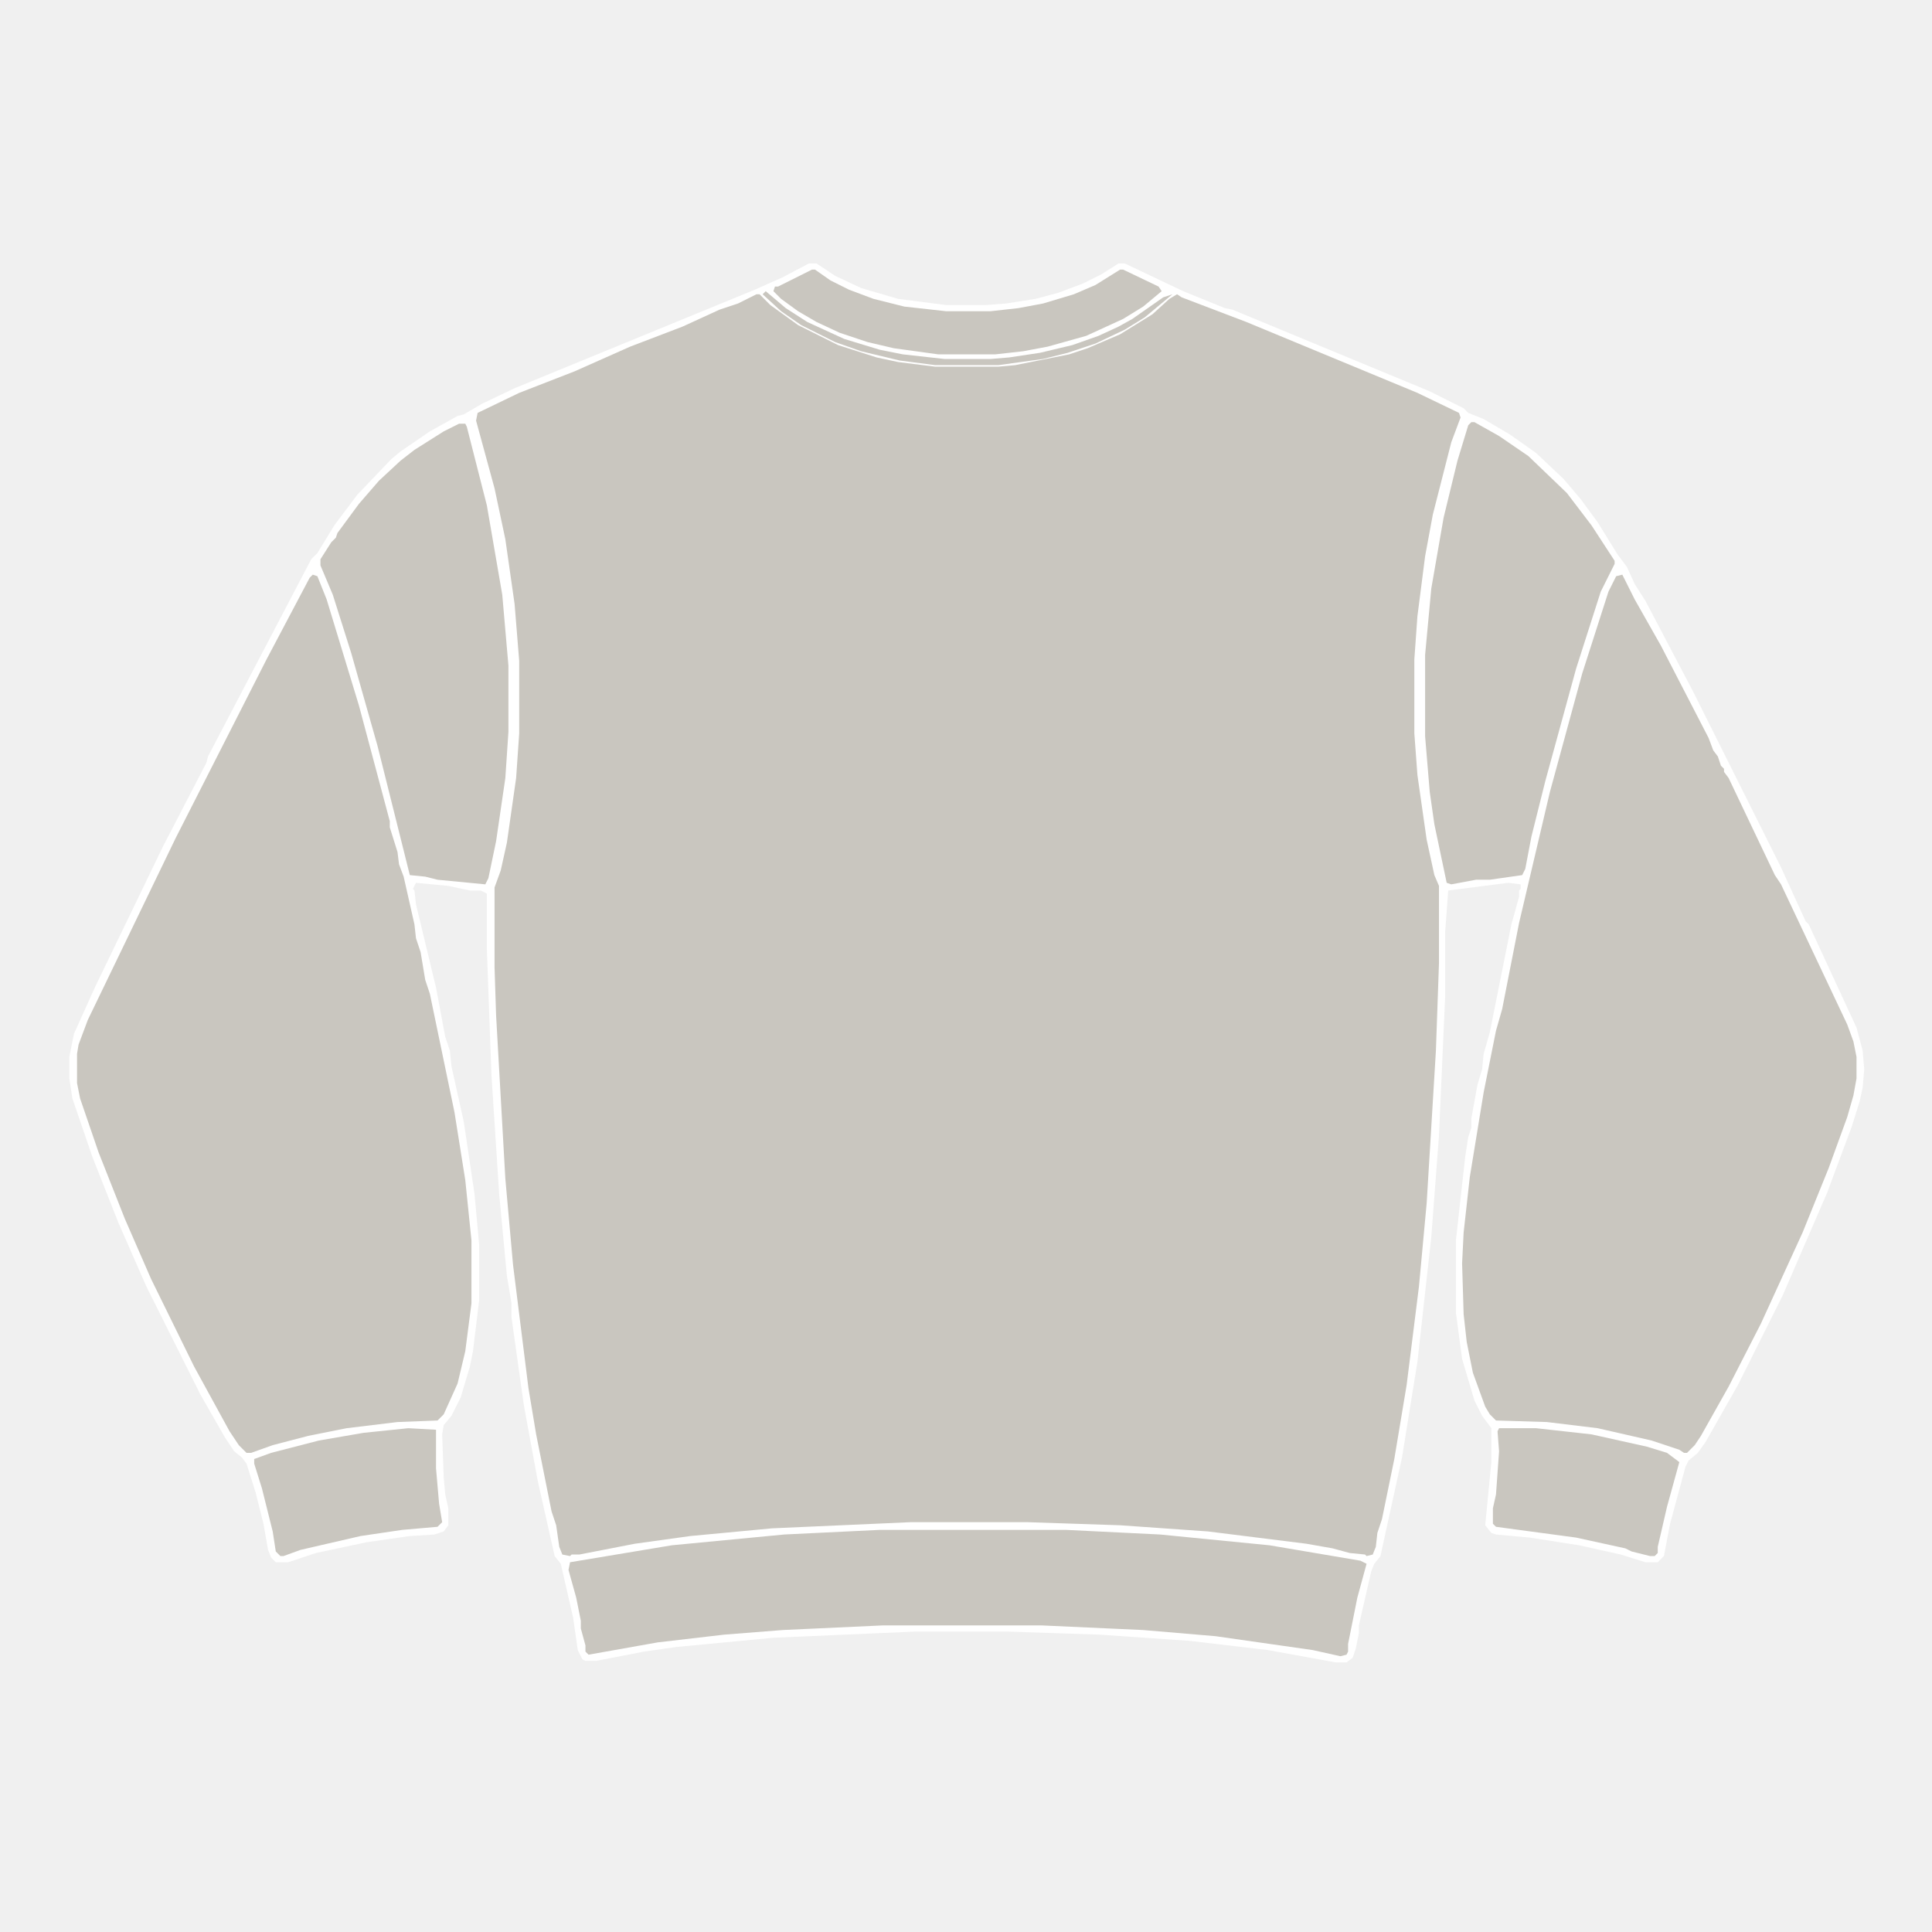
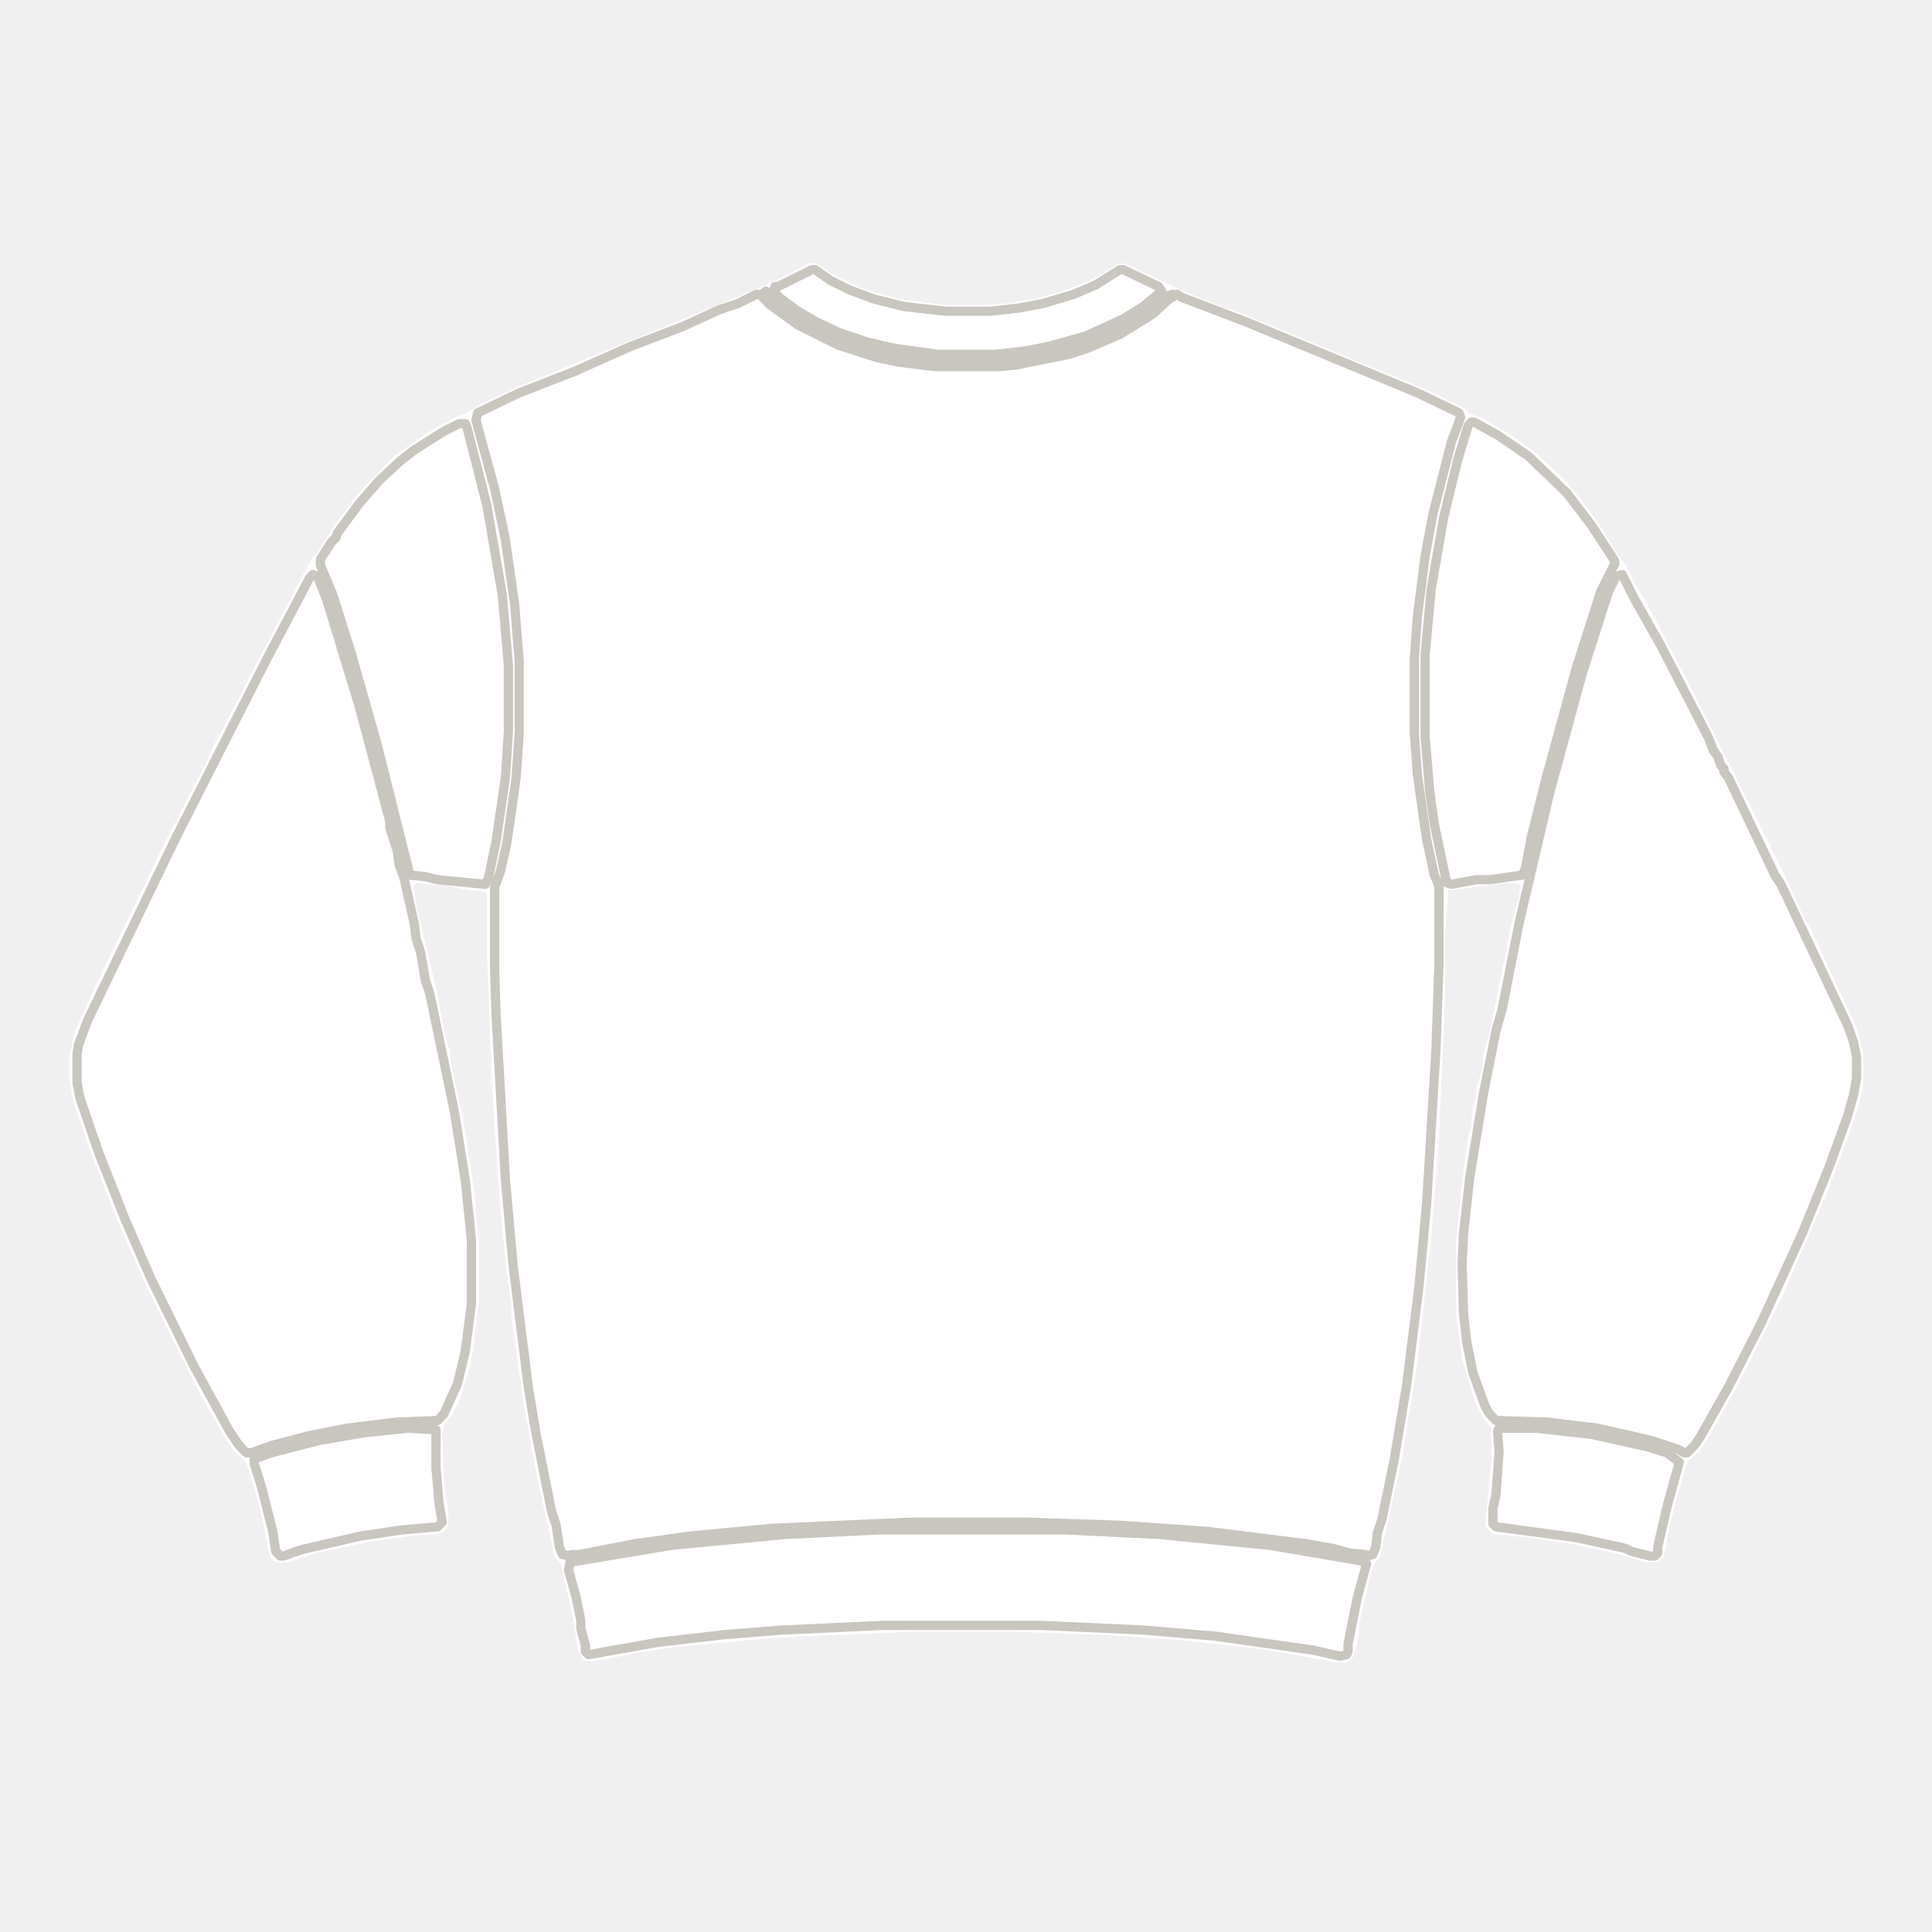
<svg xmlns="http://www.w3.org/2000/svg" width="1254" height="1254" viewBox="0 0 1254 1254">
  <g fill-rule="evenodd">
    <path class="shirt-body" d="M 232.0,321.0 L 217.0,341.0 L 206.0,359.0 L 202.0,363.0 L 135.0,491.0 L 134.0,495.0 L 106.0,549.0 L 62.0,640.0 L 48.0,671.0 L 45.0,686.0 L 45.0,700.0 L 47.0,713.0 L 60.0,751.0 L 77.0,794.0 L 95.0,835.0 L 130.0,905.0 L 146.0,933.0 L 152.0,942.0 L 157.0,946.0 L 160.0,950.0 L 166.0,969.0 L 171.0,989.0 L 174.0,1006.0 L 176.0,1011.0 L 179.0,1014.0 L 187.0,1014.0 L 205.0,1008.0 L 238.0,1001.0 L 266.0,997.0 L 282.0,996.0 L 288.0,994.0 L 291.0,990.0 L 291.0,979.0 L 289.0,970.0 L 288.0,959.0 L 287.0,931.0 L 288.0,925.0 L 293.0,919.0 L 299.0,907.0 L 305.0,887.0 L 307.0,877.0 L 311.0,844.0 L 311.0,808.0 L 308.0,775.0 L 301.0,728.0 L 293.0,692.0 L 292.0,682.0 L 289.0,673.0 L 283.0,641.0 L 270.0,587.0 L 269.0,578.0 L 268.0,577.0 L 270.0,573.0 L 291.0,575.0 L 305.0,578.0 L 312.0,578.0 L 316.0,580.0 L 316.0,616.0 L 319.0,698.0 L 324.0,775.0 L 329.0,828.0 L 332.0,846.0 L 332.0,855.0 L 340.0,912.0 L 349.0,961.0 L 360.0,1010.0 L 364.0,1015.0 L 372.0,1050.0 L 375.0,1071.0 L 378.0,1077.0 L 380.0,1078.0 L 387.0,1078.0 L 418.0,1072.0 L 439.0,1069.0 L 502.0,1063.0 L 594.0,1059.0 L 654.0,1059.0 L 714.0,1061.0 L 772.0,1065.0 L 823.0,1071.0 L 867.0,1079.0 L 874.0,1079.0 L 878.0,1076.0 L 880.0,1070.0 L 882.0,1060.0 L 882.0,1055.0 L 890.0,1020.0 L 892.0,1015.0 L 896.0,1010.0 L 910.0,946.0 L 920.0,884.0 L 929.0,803.0 L 934.0,737.0 L 938.0,647.0 L 938.0,605.0 L 940.0,578.0 L 979.0,573.0 L 987.0,574.0 L 987.0,577.0 L 986.0,578.0 L 986.0,582.0 L 981.0,600.0 L 967.0,670.0 L 963.0,684.0 L 962.0,694.0 L 959.0,704.0 L 955.0,726.0 L 955.0,732.0 L 953.0,738.0 L 951.0,751.0 L 945.0,805.0 L 945.0,852.0 L 949.0,882.0 L 957.0,909.0 L 962.0,919.0 L 968.0,927.0 L 968.0,949.0 L 964.0,990.0 L 968.0,995.0 L 971.0,996.0 L 993.0,998.0 L 1025.0,1003.0 L 1052.0,1009.0 L 1068.0,1014.0 L 1076.0,1014.0 L 1080.0,1010.0 L 1084.0,989.0 L 1094.0,952.0 L 1096.0,948.0 L 1102.0,943.0 L 1107.0,936.0 L 1128.0,899.0 L 1157.0,841.0 L 1186.0,774.0 L 1202.0,731.0 L 1207.0,715.0 L 1209.0,706.0 L 1210.0,694.0 L 1209.0,682.0 L 1205.0,667.0 L 1174.0,600.0 L 1172.0,598.0 L 1156.0,563.0 L 1099.0,449.0 L 1068.0,390.0 L 1061.0,379.0 L 1056.0,368.0 L 1050.0,360.0 L 1037.0,339.0 L 1026.0,324.0 L 1015.0,311.0 L 997.0,294.0 L 980.0,282.0 L 963.0,272.0 L 953.0,268.0 L 950.0,265.0 L 928.0,254.0 L 800.0,201.0 L 795.0,200.0 L 768.0,189.0 L 730.0,171.0 L 726.0,171.0 L 715.0,178.0 L 703.0,184.0 L 687.0,190.0 L 672.0,194.0 L 653.0,197.0 L 640.0,198.0 L 614.0,198.0 L 583.0,194.0 L 559.0,187.0 L 542.0,179.0 L 530.0,171.0 L 525.0,171.0 L 508.0,180.0 L 490.0,188.0 L 334.0,252.0 L 313.0,262.0 L 301.0,269.0 L 297.0,270.0 L 279.0,280.0 L 260.0,293.0 L 254.0,298.0 Z" fill="#ffffff" />
-     <path class="shirt-detail" d="M 369.0,1019.0 L 370.0,1014.0 L 436.0,1003.0 L 509.0,996.0 L 571.0,993.0 L 692.0,993.0 L 753.0,996.0 L 824.0,1003.0 L 883.0,1013.0 L 887.0,1015.0 L 881.0,1037.0 L 875.0,1067.0 L 875.0,1072.0 L 874.0,1074.0 L 870.0,1075.0 L 852.0,1071.0 L 789.0,1062.0 L 742.0,1058.0 L 676.0,1055.0 L 573.0,1055.0 L 508.0,1058.0 L 470.0,1061.0 L 427.0,1066.0 L 382.0,1074.0 L 380.0,1072.0 L 380.0,1068.0 L 377.0,1057.0 L 377.0,1052.0 L 374.0,1037.0 Z M 973.0,927.0 L 997.0,927.0 L 1033.0,931.0 L 1069.0,939.0 L 1082.0,943.0 L 1090.0,949.0 L 1082.0,978.0 L 1076.0,1004.0 L 1076.0,1008.0 L 1074.0,1010.0 L 1071.0,1010.0 L 1059.0,1007.0 L 1055.0,1005.0 L 1023.0,998.0 L 971.0,991.0 L 969.0,989.0 L 969.0,979.0 L 971.0,970.0 L 973.0,942.0 L 972.0,929.0 Z M 283.0,928.0 L 283.0,953.0 L 285.0,976.0 L 287.0,988.0 L 284.0,991.0 L 261.0,993.0 L 234.0,997.0 L 195.0,1006.0 L 184.0,1010.0 L 182.0,1010.0 L 179.0,1007.0 L 177.0,994.0 L 170.0,966.0 L 165.0,950.0 L 165.0,947.0 L 176.0,943.0 L 207.0,935.0 L 236.0,930.0 L 265.0,927.0 Z M 203.0,373.0 L 206.0,374.0 L 212.0,389.0 L 233.0,458.0 L 253.0,533.0 L 253.0,537.0 L 258.0,553.0 L 259.0,561.0 L 262.0,569.0 L 269.0,600.0 L 270.0,609.0 L 273.0,618.0 L 276.0,636.0 L 279.0,645.0 L 295.0,722.0 L 302.0,766.0 L 306.0,805.0 L 306.0,846.0 L 302.0,877.0 L 297.0,898.0 L 288.0,918.0 L 284.0,922.0 L 258.0,923.0 L 225.0,927.0 L 200.0,932.0 L 177.0,938.0 L 163.0,943.0 L 160.0,943.0 L 155.0,938.0 L 149.0,929.0 L 126.0,887.0 L 98.0,830.0 L 81.0,791.0 L 64.0,748.0 L 52.0,713.0 L 50.0,703.0 L 50.0,684.0 L 51.0,678.0 L 57.0,662.0 L 114.0,544.0 L 173.0,428.0 L 201.0,375.0 Z M 1053.0,373.0 L 1061.0,389.0 L 1078.0,419.0 L 1109.0,479.0 L 1112.0,487.0 L 1115.0,491.0 L 1117.0,497.0 L 1119.0,499.0 L 1119.0,501.0 L 1122.0,505.0 L 1152.0,568.0 L 1156.0,574.0 L 1199.0,665.0 L 1203.0,676.0 L 1205.0,686.0 L 1205.0,700.0 L 1203.0,711.0 L 1199.0,725.0 L 1187.0,758.0 L 1170.0,800.0 L 1143.0,859.0 L 1122.0,900.0 L 1104.0,932.0 L 1100.0,938.0 L 1095.0,943.0 L 1093.0,943.0 L 1090.0,941.0 L 1072.0,935.0 L 1037.0,927.0 L 1004.0,923.0 L 971.0,922.0 L 967.0,918.0 L 964.0,913.0 L 956.0,891.0 L 952.0,871.0 L 950.0,853.0 L 949.0,820.0 L 950.0,800.0 L 954.0,764.0 L 963.0,709.0 L 971.0,669.0 L 975.0,655.0 L 986.0,599.0 L 1006.0,514.0 L 1027.0,437.0 L 1044.0,384.0 L 1049.0,374.0 Z M 957.0,274.0 L 973.0,283.0 L 992.0,296.0 L 1017.0,320.0 L 1033.0,341.0 L 1048.0,364.0 L 1048.0,366.0 L 1039.0,384.0 L 1023.0,434.0 L 1003.0,507.0 L 994.0,543.0 L 990.0,564.0 L 988.0,568.0 L 967.0,571.0 L 958.0,571.0 L 942.0,574.0 L 939.0,573.0 L 931.0,535.0 L 928.0,514.0 L 925.0,478.0 L 925.0,425.0 L 929.0,382.0 L 937.0,336.0 L 946.0,299.0 L 953.0,276.0 L 955.0,274.0 Z M 298.0,275.0 L 302.0,275.0 L 303.0,277.0 L 316.0,328.0 L 326.0,386.0 L 330.0,432.0 L 330.0,475.0 L 328.0,505.0 L 322.0,546.0 L 317.0,570.0 L 315.0,574.0 L 284.0,571.0 L 276.0,569.0 L 266.0,568.0 L 245.0,484.0 L 228.0,424.0 L 216.0,386.0 L 208.0,367.0 L 208.0,363.0 L 215.0,352.0 L 218.0,349.0 L 219.0,346.0 L 233.0,327.0 L 246.0,312.0 L 260.0,299.0 L 269.0,292.0 L 288.0,280.0 Z M 310.0,268.0 L 337.0,255.0 L 373.0,241.0 L 409.0,225.0 L 443.0,212.0 L 467.0,201.0 L 479.0,197.0 L 491.0,191.0 L 493.0,191.0 L 500.0,198.0 L 518.0,211.0 L 544.0,224.0 L 569.0,232.0 L 583.0,235.0 L 607.0,238.0 L 648.0,238.0 L 659.0,237.0 L 694.0,230.0 L 706.0,226.0 L 727.0,217.0 L 748.0,204.0 L 759.0,194.0 L 764.0,191.0 L 767.0,193.0 L 809.0,209.0 L 920.0,255.0 L 947.0,268.0 L 948.0,271.0 L 942.0,287.0 L 930.0,334.0 L 925.0,361.0 L 920.0,400.0 L 918.0,428.0 L 918.0,476.0 L 920.0,503.0 L 926.0,545.0 L 931.0,568.0 L 934.0,575.0 L 934.0,625.0 L 932.0,682.0 L 926.0,781.0 L 921.0,835.0 L 913.0,899.0 L 905.0,947.0 L 897.0,986.0 L 894.0,995.0 L 893.0,1004.0 L 891.0,1009.0 L 887.0,1010.0 L 886.0,1009.0 L 876.0,1008.0 L 865.0,1005.0 L 848.0,1002.0 L 784.0,994.0 L 727.0,990.0 L 667.0,988.0 L 591.0,988.0 L 501.0,992.0 L 448.0,997.0 L 412.0,1002.0 L 376.0,1009.0 L 371.0,1009.0 L 370.0,1010.0 L 365.0,1009.0 L 363.0,1004.0 L 361.0,990.0 L 358.0,981.0 L 348.0,931.0 L 343.0,901.0 L 333.0,821.0 L 328.0,765.0 L 322.0,659.0 L 321.0,628.0 L 321.0,576.0 L 325.0,565.0 L 329.0,547.0 L 335.0,505.0 L 337.0,476.0 L 337.0,429.0 L 334.0,392.0 L 328.0,350.0 L 321.0,317.0 L 309.0,273.0 Z M 495.0,191.0 L 497.0,189.0 L 510.0,200.0 L 524.0,209.0 L 548.0,220.0 L 571.0,227.0 L 586.0,230.0 L 613.0,233.0 L 643.0,233.0 L 655.0,232.0 L 675.0,229.0 L 696.0,224.0 L 713.0,218.0 L 726.0,212.0 L 735.0,207.0 L 755.0,193.0 L 761.0,191.0 L 743.0,206.0 L 730.0,214.0 L 711.0,223.0 L 693.0,229.0 L 677.0,233.0 L 648.0,237.0 L 607.0,237.0 L 584.0,234.0 L 559.0,228.0 L 542.0,222.0 L 520.0,211.0 L 507.0,202.0 Z M 502.0,189.0 L 503.0,186.0 L 505.0,186.0 L 527.0,175.0 L 529.0,175.0 L 539.0,182.0 L 551.0,188.0 L 567.0,194.0 L 587.0,199.0 L 614.0,202.0 L 643.0,202.0 L 661.0,200.0 L 677.0,197.0 L 697.0,191.0 L 711.0,185.0 L 727.0,175.0 L 729.0,175.0 L 752.0,186.0 L 754.0,189.0 L 742.0,199.0 L 729.0,207.0 L 705.0,218.0 L 680.0,225.0 L 664.0,228.0 L 646.0,230.0 L 609.0,230.0 L 580.0,226.0 L 563.0,222.0 L 545.0,216.0 L 530.0,209.0 L 518.0,202.0 L 507.0,194.0 Z" fill="#c9c6bf" />
+     <path class="shirt-outline" d="M 369.0,1019.0 L 370.0,1014.0 L 436.0,1003.0 L 509.0,996.0 L 571.0,993.0 L 692.0,993.0 L 753.0,996.0 L 824.0,1003.0 L 883.0,1013.0 L 887.0,1015.0 L 881.0,1037.0 L 875.0,1067.0 L 875.0,1072.0 L 874.0,1074.0 L 870.0,1075.0 L 852.0,1071.0 L 789.0,1062.0 L 742.0,1058.0 L 676.0,1055.0 L 573.0,1055.0 L 508.0,1058.0 L 470.0,1061.0 L 427.0,1066.0 L 382.0,1074.0 L 380.0,1072.0 L 380.0,1068.0 L 377.0,1057.0 L 377.0,1052.0 L 374.0,1037.0 Z M 973.0,927.0 L 997.0,927.0 L 1033.0,931.0 L 1069.0,939.0 L 1082.0,943.0 L 1090.0,949.0 L 1082.0,978.0 L 1076.0,1004.0 L 1076.0,1008.0 L 1074.0,1010.0 L 1071.0,1010.0 L 1059.0,1007.0 L 1055.0,1005.0 L 1023.0,998.0 L 971.0,991.0 L 969.0,989.0 L 969.0,979.0 L 971.0,970.0 L 973.0,942.0 L 972.0,929.0 Z M 283.0,928.0 L 283.0,953.0 L 285.0,976.0 L 287.0,988.0 L 284.0,991.0 L 261.0,993.0 L 234.0,997.0 L 195.0,1006.0 L 184.0,1010.0 L 182.0,1010.0 L 179.0,1007.0 L 177.0,994.0 L 170.0,966.0 L 165.0,950.0 L 165.0,947.0 L 176.0,943.0 L 207.0,935.0 L 236.0,930.0 L 265.0,927.0 Z M 203.0,373.0 L 206.0,374.0 L 212.0,389.0 L 233.0,458.0 L 253.0,533.0 L 253.0,537.0 L 258.0,553.0 L 259.0,561.0 L 262.0,569.0 L 269.0,600.0 L 270.0,609.0 L 273.0,618.0 L 276.0,636.0 L 279.0,645.0 L 295.0,722.0 L 302.0,766.0 L 306.0,805.0 L 306.0,846.0 L 302.0,877.0 L 297.0,898.0 L 288.0,918.0 L 284.0,922.0 L 258.0,923.0 L 225.0,927.0 L 200.0,932.0 L 177.0,938.0 L 163.0,943.0 L 160.0,943.0 L 155.0,938.0 L 149.0,929.0 L 126.0,887.0 L 98.0,830.0 L 81.0,791.0 L 64.0,748.0 L 52.0,713.0 L 50.0,703.0 L 50.0,684.0 L 51.0,678.0 L 57.0,662.0 L 114.0,544.0 L 173.0,428.0 L 201.0,375.0 Z M 1053.0,373.0 L 1061.0,389.0 L 1078.0,419.0 L 1109.0,479.0 L 1112.0,487.0 L 1115.0,491.0 L 1117.0,497.0 L 1119.0,499.0 L 1119.0,501.0 L 1122.0,505.0 L 1152.0,568.0 L 1156.0,574.0 L 1199.0,665.0 L 1203.0,676.0 L 1205.0,686.0 L 1205.0,700.0 L 1203.0,711.0 L 1199.0,725.0 L 1187.0,758.0 L 1170.0,800.0 L 1143.0,859.0 L 1122.0,900.0 L 1104.0,932.0 L 1100.0,938.0 L 1095.0,943.0 L 1093.0,943.0 L 1090.0,941.0 L 1072.0,935.0 L 1037.0,927.0 L 1004.0,923.0 L 971.0,922.0 L 967.0,918.0 L 964.0,913.0 L 956.0,891.0 L 952.0,871.0 L 950.0,853.0 L 949.0,820.0 L 950.0,800.0 L 954.0,764.0 L 963.0,709.0 L 971.0,669.0 L 975.0,655.0 L 986.0,599.0 L 1006.0,514.0 L 1027.0,437.0 L 1044.0,384.0 L 1049.0,374.0 Z M 957.0,274.0 L 973.0,283.0 L 992.0,296.0 L 1017.0,320.0 L 1033.0,341.0 L 1048.0,364.0 L 1048.0,366.0 L 1039.0,384.0 L 1023.0,434.0 L 1003.0,507.0 L 994.0,543.0 L 990.0,564.0 L 988.0,568.0 L 967.0,571.0 L 958.0,571.0 L 942.0,574.0 L 939.0,573.0 L 931.0,535.0 L 928.0,514.0 L 925.0,478.0 L 925.0,425.0 L 929.0,382.0 L 937.0,336.0 L 946.0,299.0 L 953.0,276.0 L 955.0,274.0 Z M 298.0,275.0 L 302.0,275.0 L 303.0,277.0 L 316.0,328.0 L 326.0,386.0 L 330.0,432.0 L 330.0,475.0 L 328.0,505.0 L 322.0,546.0 L 317.0,570.0 L 315.0,574.0 L 284.0,571.0 L 276.0,569.0 L 266.0,568.0 L 245.0,484.0 L 228.0,424.0 L 216.0,386.0 L 208.0,367.0 L 208.0,363.0 L 215.0,352.0 L 218.0,349.0 L 219.0,346.0 L 233.0,327.0 L 246.0,312.0 L 260.0,299.0 L 269.0,292.0 L 288.0,280.0 Z M 310.0,268.0 L 337.0,255.0 L 373.0,241.0 L 409.0,225.0 L 443.0,212.0 L 467.0,201.0 L 479.0,197.0 L 491.0,191.0 L 493.0,191.0 L 500.0,198.0 L 518.0,211.0 L 544.0,224.0 L 569.0,232.0 L 583.0,235.0 L 607.0,238.0 L 648.0,238.0 L 659.0,237.0 L 694.0,230.0 L 706.0,226.0 L 727.0,217.0 L 748.0,204.0 L 759.0,194.0 L 764.0,191.0 L 767.0,193.0 L 809.0,209.0 L 920.0,255.0 L 947.0,268.0 L 948.0,271.0 L 942.0,287.0 L 930.0,334.0 L 925.0,361.0 L 920.0,400.0 L 918.0,428.0 L 918.0,476.0 L 920.0,503.0 L 926.0,545.0 L 931.0,568.0 L 934.0,575.0 L 934.0,625.0 L 932.0,682.0 L 926.0,781.0 L 921.0,835.0 L 913.0,899.0 L 905.0,947.0 L 897.0,986.0 L 894.0,995.0 L 893.0,1004.0 L 891.0,1009.0 L 887.0,1010.0 L 886.0,1009.0 L 876.0,1008.0 L 865.0,1005.0 L 848.0,1002.0 L 784.0,994.0 L 727.0,990.0 L 667.0,988.0 L 591.0,988.0 L 501.0,992.0 L 448.0,997.0 L 412.0,1002.0 L 376.0,1009.0 L 371.0,1009.0 L 370.0,1010.0 L 365.0,1009.0 L 363.0,1004.0 L 361.0,990.0 L 358.0,981.0 L 348.0,931.0 L 343.0,901.0 L 333.0,821.0 L 328.0,765.0 L 322.0,659.0 L 321.0,628.0 L 321.0,576.0 L 325.0,565.0 L 329.0,547.0 L 335.0,505.0 L 337.0,476.0 L 337.0,429.0 L 334.0,392.0 L 328.0,350.0 L 321.0,317.0 L 309.0,273.0 Z M 495.0,191.0 L 497.0,189.0 L 510.0,200.0 L 524.0,209.0 L 548.0,220.0 L 571.0,227.0 L 586.0,230.0 L 613.0,233.0 L 643.0,233.0 L 655.0,232.0 L 675.0,229.0 L 696.0,224.0 L 713.0,218.0 L 726.0,212.0 L 735.0,207.0 L 755.0,193.0 L 761.0,191.0 L 743.0,206.0 L 730.0,214.0 L 711.0,223.0 L 693.0,229.0 L 677.0,233.0 L 648.0,237.0 L 607.0,237.0 L 584.0,234.0 L 559.0,228.0 L 542.0,222.0 L 520.0,211.0 L 507.0,202.0 Z M 502.0,189.0 L 503.0,186.0 L 505.0,186.0 L 527.0,175.0 L 529.0,175.0 L 539.0,182.0 L 551.0,188.0 L 567.0,194.0 L 587.0,199.0 L 614.0,202.0 L 643.0,202.0 L 661.0,200.0 L 677.0,197.0 L 697.0,191.0 L 711.0,185.0 L 727.0,175.0 L 729.0,175.0 L 752.0,186.0 L 754.0,189.0 L 742.0,199.0 L 729.0,207.0 L 705.0,218.0 L 680.0,225.0 L 664.0,228.0 L 646.0,230.0 L 609.0,230.0 L 580.0,226.0 L 563.0,222.0 L 545.0,216.0 L 530.0,209.0 L 518.0,202.0 L 507.0,194.0 Z" fill="none" stroke="#c9c6bf" stroke-width="6" stroke-linejoin="round" stroke-linecap="round" />
  </g>
</svg>
